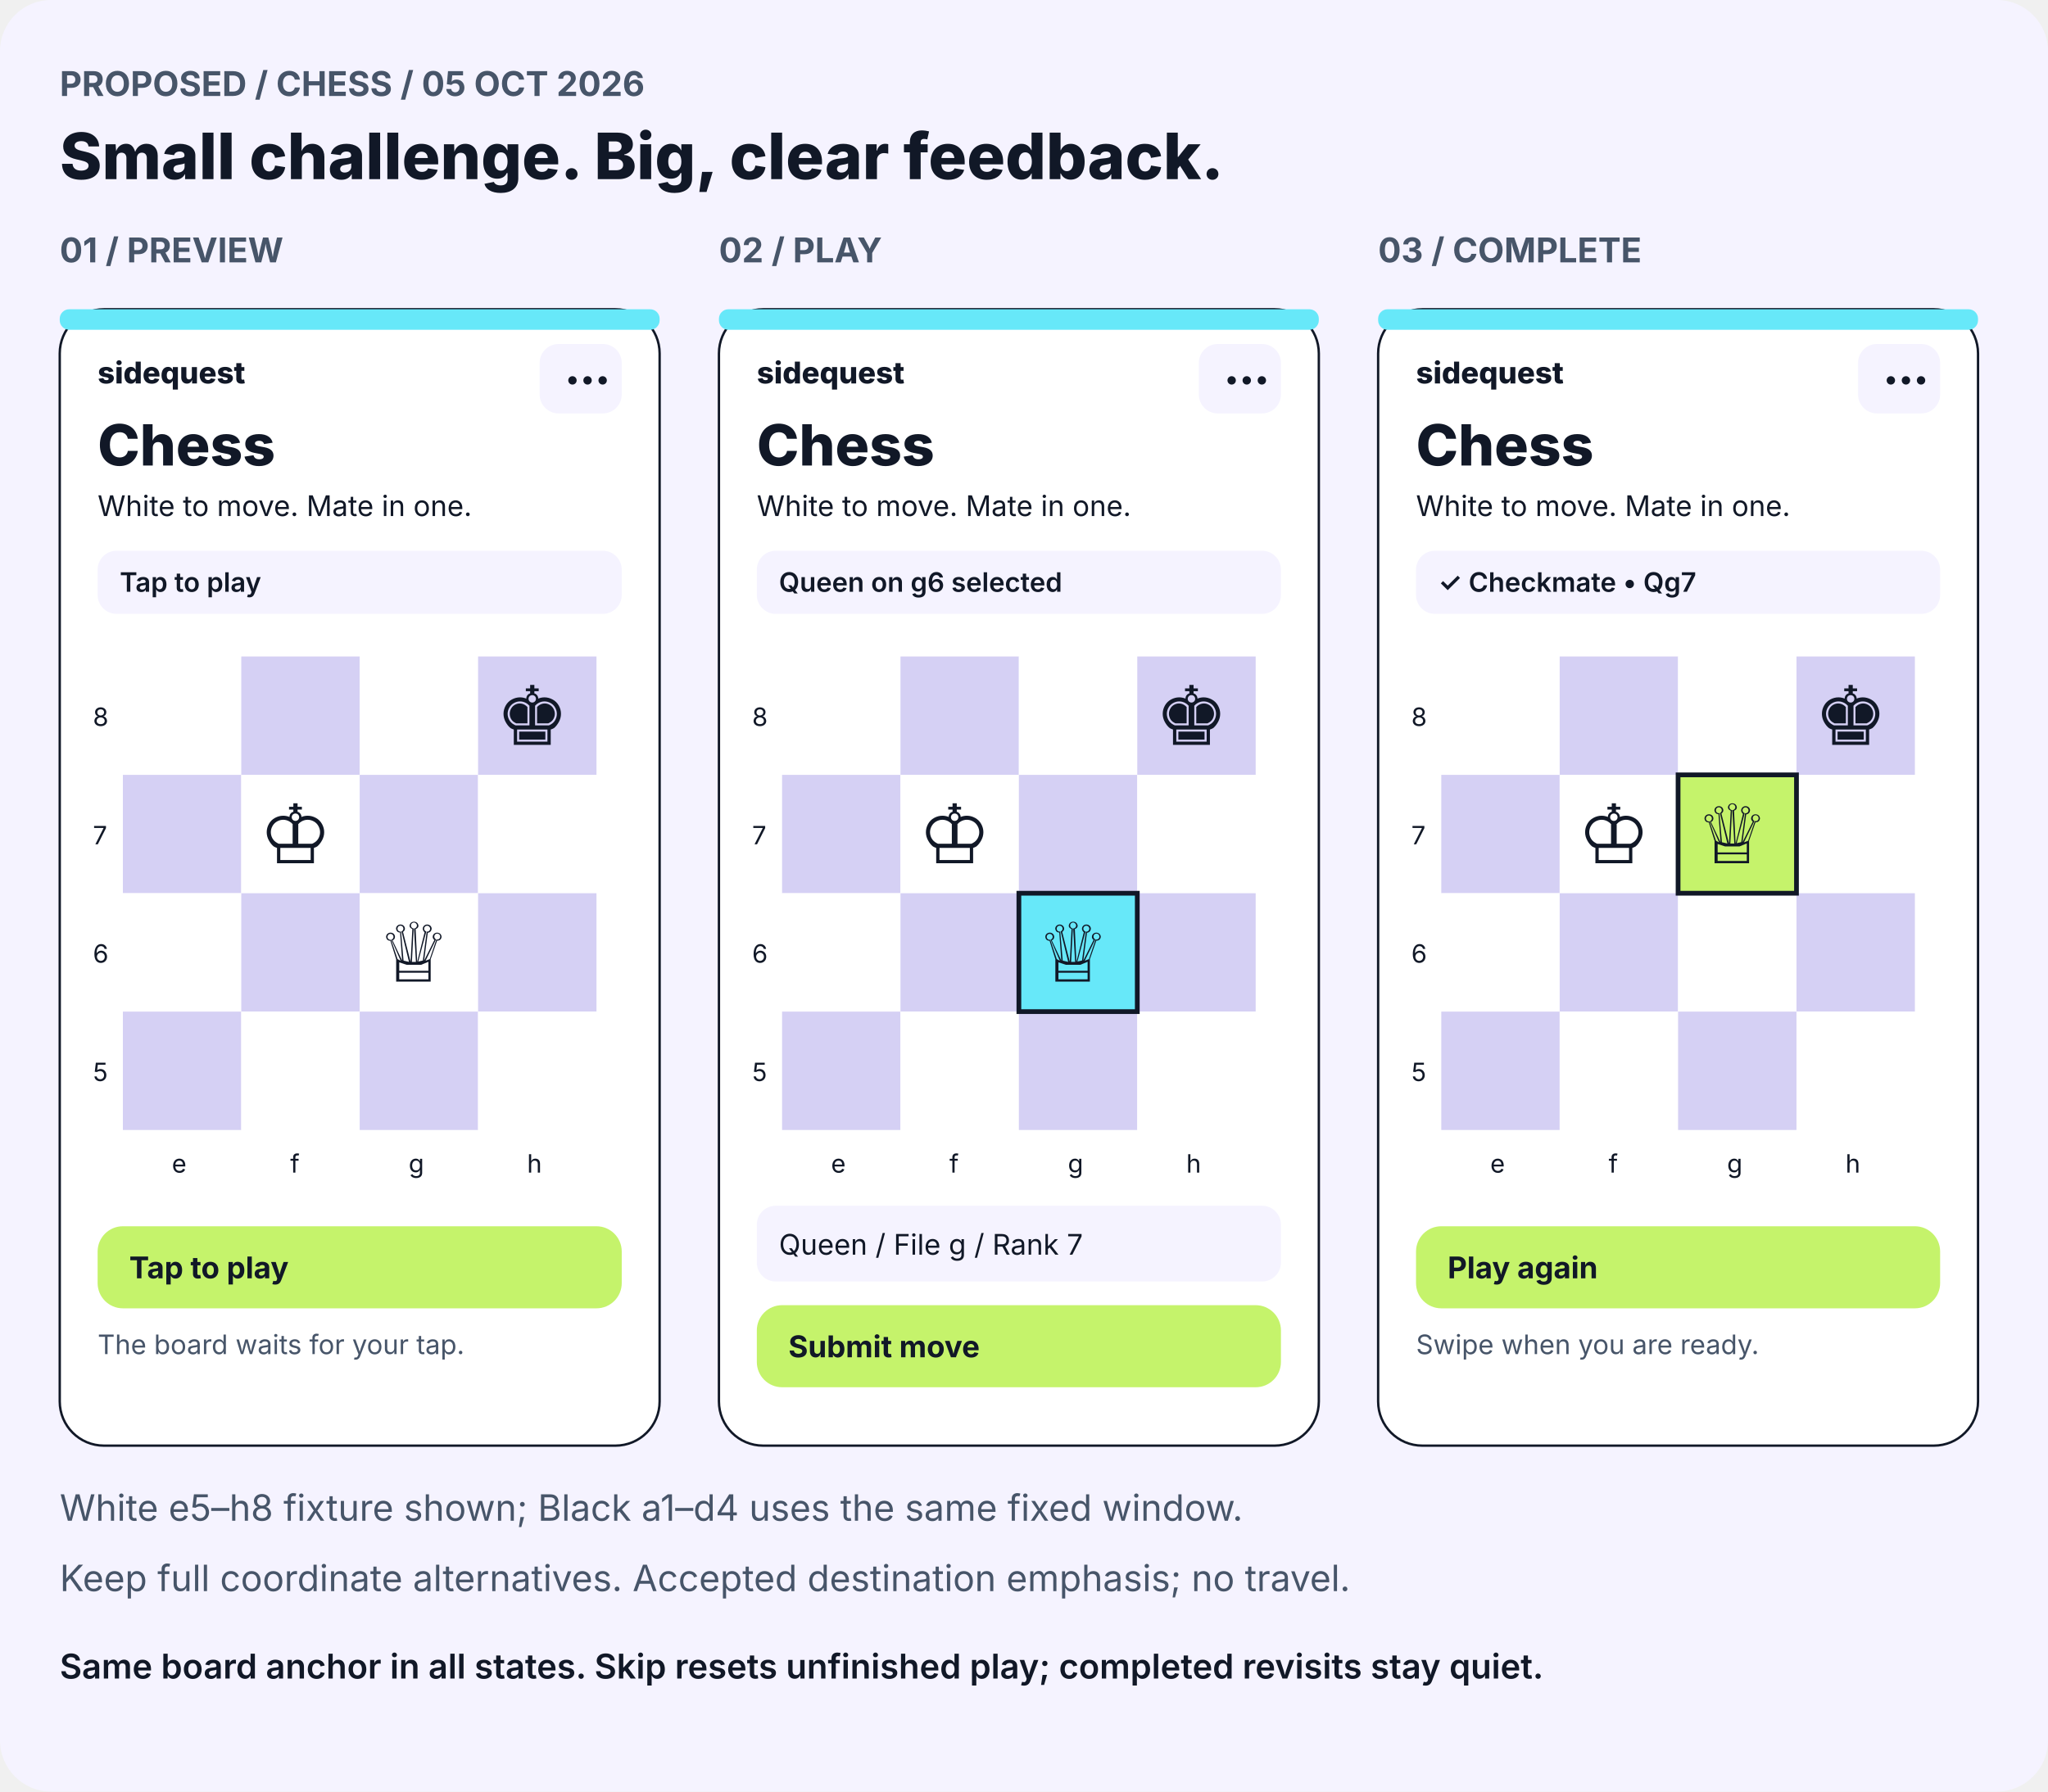
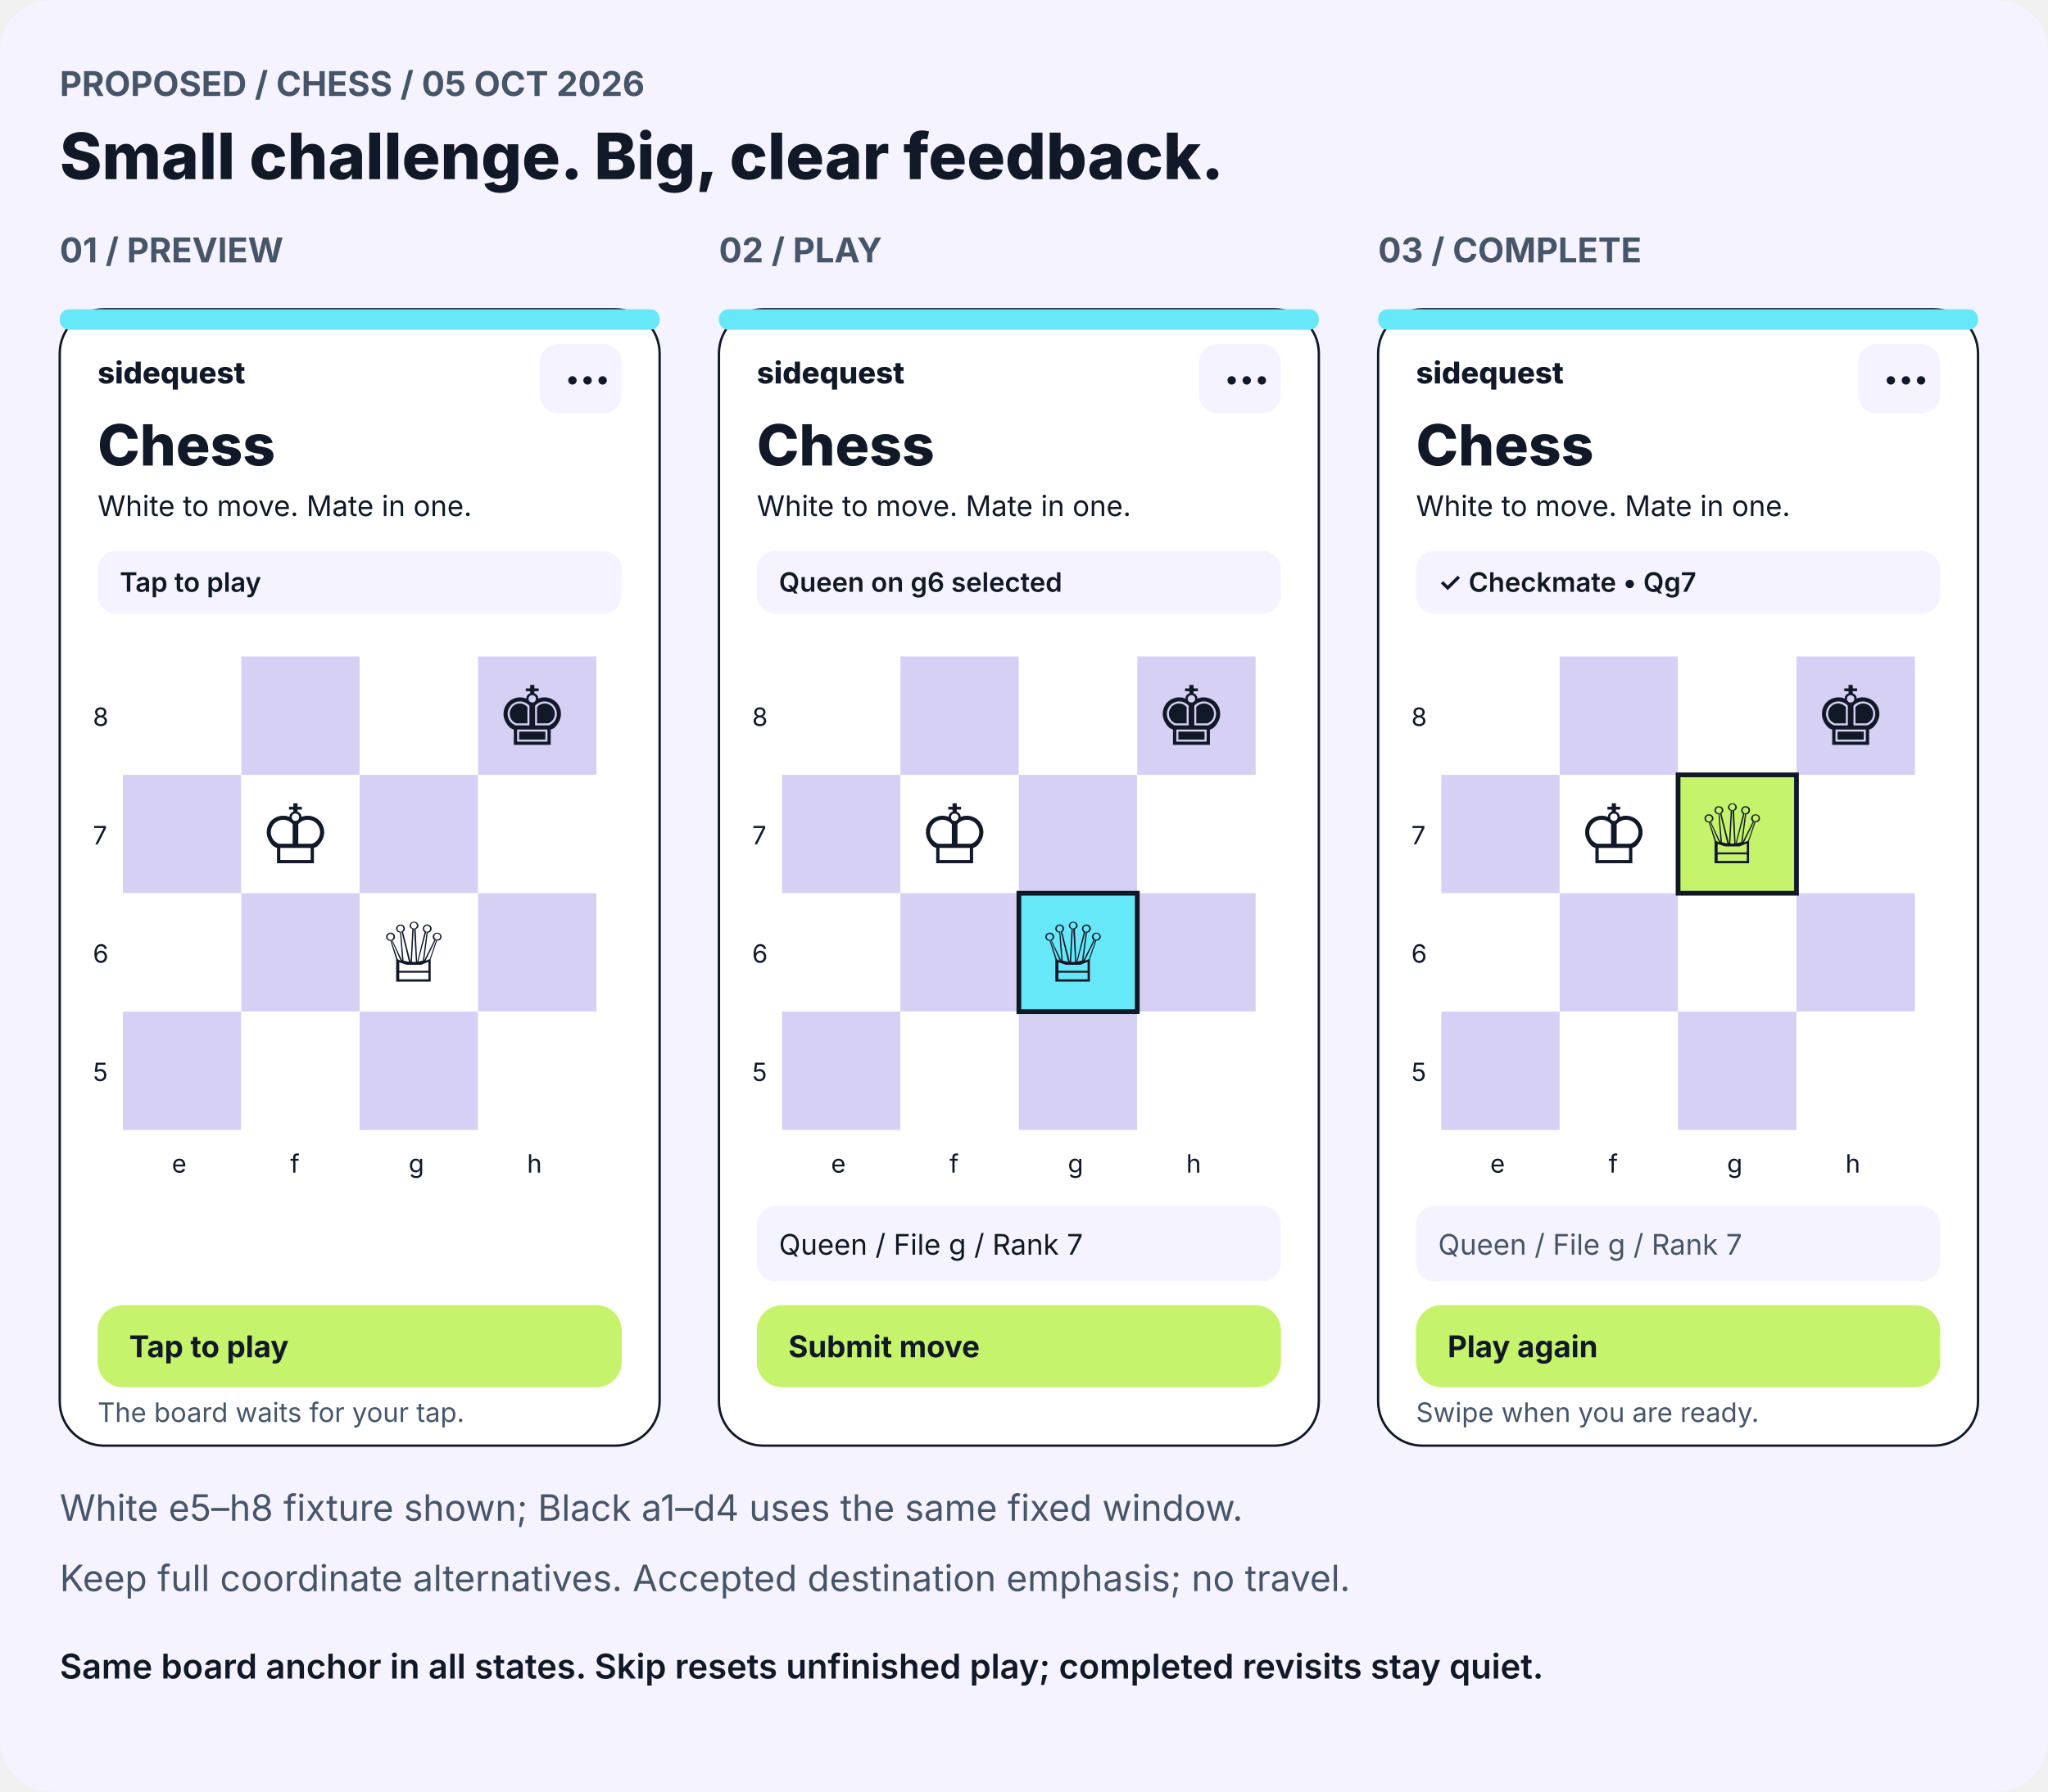
<svg xmlns="http://www.w3.org/2000/svg" width="960" height="840">
  <rect x="0" y="0" width="960" height="840" rx="24" fill="#F5F3FF" stroke="none" stroke-width="1" />
  <text x="28" y="45" font-family="Inter, sans-serif" font-size="16" font-weight="700" fill="#475569">PROPOSED / CHESS / 05 OCT 2026</text>
  <text x="28" y="84" font-family="Inter, sans-serif" font-size="30" font-weight="800" fill="#111827">Small challenge. Big, clear feedback.</text>
  <text x="28" y="123" font-family="Inter, sans-serif" font-size="16" font-weight="700" fill="#475569">01 / PREVIEW</text>
  <g id="Chess-PREVIEW" transform="translate(28,145) scale(.74)">
    <rect x="0" y="0" width="380" height="720" rx="28" fill="#FFFFFF" stroke="#111827" stroke-width="1.5" />
    <rect x="0" y="0" width="380" height="13" rx="6" fill="#67E8F9" stroke="none" stroke-width="1" />
    <text x="24" y="47" font-family="Inter, sans-serif" font-size="19" font-weight="800" fill="#111827">sidequest</text>
    <rect x="304" y="22" width="52" height="44" rx="12" fill="#F5F3FF" stroke="none" stroke-width="1" />
    <text x="320" y="50" font-family="Inter, sans-serif" font-size="17" font-weight="400" fill="#111827">•••</text>
    <text x="24" y="99" font-family="Inter, sans-serif" font-size="36" font-weight="800" fill="#111827">Chess</text>
    <text x="24" y="131" font-family="Inter, sans-serif" font-size="18" font-weight="400" fill="#111827">White to move. Mate in one.</text>
    <rect x="24" y="153" width="332" height="40" rx="12" fill="#F5F3FF" stroke="none" stroke-width="1" />
    <text x="38" y="179" font-family="Inter, sans-serif" font-size="17" font-weight="600" fill="#111827">Tap to play</text>
    <rect x="40" y="220" width="75" height="75" rx="0" fill="#FFFFFF" stroke="none" stroke-width="1" />
    <rect x="115" y="220" width="75" height="75" rx="0" fill="#D5D0F4" stroke="none" stroke-width="1" />
    <rect x="190" y="220" width="75" height="75" rx="0" fill="#FFFFFF" stroke="none" stroke-width="1" />
    <rect x="265" y="220" width="75" height="75" rx="0" fill="#D5D0F4" stroke="none" stroke-width="1" />
    <rect x="40" y="295" width="75" height="75" rx="0" fill="#D5D0F4" stroke="none" stroke-width="1" />
    <rect x="115" y="295" width="75" height="75" rx="0" fill="#FFFFFF" stroke="none" stroke-width="1" />
    <rect x="190" y="295" width="75" height="75" rx="0" fill="#D5D0F4" stroke="none" stroke-width="1" />
    <rect x="265" y="295" width="75" height="75" rx="0" fill="#FFFFFF" stroke="none" stroke-width="1" />
    <rect x="40" y="370" width="75" height="75" rx="0" fill="#FFFFFF" stroke="none" stroke-width="1" />
    <rect x="115" y="370" width="75" height="75" rx="0" fill="#D5D0F4" stroke="none" stroke-width="1" />
    <rect x="190" y="370" width="75" height="75" rx="0" fill="#FFFFFF" stroke="none" stroke-width="1" />
    <rect x="265" y="370" width="75" height="75" rx="0" fill="#D5D0F4" stroke="none" stroke-width="1" />
    <rect x="40" y="445" width="75" height="75" rx="0" fill="#D5D0F4" stroke="none" stroke-width="1" />
    <rect x="115" y="445" width="75" height="75" rx="0" fill="#FFFFFF" stroke="none" stroke-width="1" />
    <rect x="190" y="445" width="75" height="75" rx="0" fill="#D5D0F4" stroke="none" stroke-width="1" />
    <rect x="265" y="445" width="75" height="75" rx="0" fill="#FFFFFF" stroke="none" stroke-width="1" />
    <text x="276" y="276" font-family="Inter, sans-serif" font-size="52" font-weight="700" fill="#111827">♚</text>
    <text x="126" y="351" font-family="Inter, sans-serif" font-size="52" font-weight="700" fill="#111827">♔</text>
    <text x="201" y="426" font-family="Inter, sans-serif" font-size="52" font-weight="700" fill="#111827">♕</text>
    <text x="71" y="547" font-family="Inter, sans-serif" font-size="16" font-weight="400" fill="#111827">e</text>
    <text x="146" y="547" font-family="Inter, sans-serif" font-size="16" font-weight="400" fill="#111827">f</text>
    <text x="221" y="547" font-family="Inter, sans-serif" font-size="16" font-weight="400" fill="#111827">g</text>
    <text x="296" y="547" font-family="Inter, sans-serif" font-size="16" font-weight="400" fill="#111827">h</text>
    <text x="21" y="264" font-family="Inter, sans-serif" font-size="16" font-weight="400" fill="#111827">8</text>
    <text x="21" y="339" font-family="Inter, sans-serif" font-size="16" font-weight="400" fill="#111827">7</text>
    <text x="21" y="414" font-family="Inter, sans-serif" font-size="16" font-weight="400" fill="#111827">6</text>
    <text x="21" y="489" font-family="Inter, sans-serif" font-size="16" font-weight="400" fill="#111827">5</text>
-     <rect x="24" y="581" width="332" height="52" rx="16" fill="#C5F36B" stroke="none" stroke-width="1" />
-     <text x="44" y="614" font-family="Inter, sans-serif" font-size="19" font-weight="700" fill="#111827">Tap to play</text>
-     <text x="24" y="662" font-family="Inter, sans-serif" font-size="17" font-weight="400" fill="#475569">The board waits for your tap.</text>
+     <rect x="24" y="631" width="332" height="52" rx="16" fill="#C5F36B" stroke="none" stroke-width="1" />
+     <text x="44" y="664" font-family="Inter, sans-serif" font-size="19" font-weight="700" fill="#111827">Tap to play</text>
+     <text x="24" y="705" font-family="Inter, sans-serif" font-size="17" font-weight="400" fill="#475569">The board waits for your tap.</text>
  </g>
  <text x="337" y="123" font-family="Inter, sans-serif" font-size="16" font-weight="700" fill="#475569">02 / PLAY</text>
  <g id="Chess-PLAY" transform="translate(337,145) scale(.74)">
    <rect x="0" y="0" width="380" height="720" rx="28" fill="#FFFFFF" stroke="#111827" stroke-width="1.5" />
    <rect x="0" y="0" width="380" height="13" rx="6" fill="#67E8F9" stroke="none" stroke-width="1" />
    <text x="24" y="47" font-family="Inter, sans-serif" font-size="19" font-weight="800" fill="#111827">sidequest</text>
    <rect x="304" y="22" width="52" height="44" rx="12" fill="#F5F3FF" stroke="none" stroke-width="1" />
    <text x="320" y="50" font-family="Inter, sans-serif" font-size="17" font-weight="400" fill="#111827">•••</text>
    <text x="24" y="99" font-family="Inter, sans-serif" font-size="36" font-weight="800" fill="#111827">Chess</text>
    <text x="24" y="131" font-family="Inter, sans-serif" font-size="18" font-weight="400" fill="#111827">White to move. Mate in one.</text>
    <rect x="24" y="153" width="332" height="40" rx="12" fill="#F5F3FF" stroke="none" stroke-width="1" />
    <text x="38" y="179" font-family="Inter, sans-serif" font-size="17" font-weight="600" fill="#111827">Queen on g6 selected</text>
    <rect x="40" y="220" width="75" height="75" rx="0" fill="#FFFFFF" stroke="none" stroke-width="1" />
    <rect x="115" y="220" width="75" height="75" rx="0" fill="#D5D0F4" stroke="none" stroke-width="1" />
    <rect x="190" y="220" width="75" height="75" rx="0" fill="#FFFFFF" stroke="none" stroke-width="1" />
    <rect x="265" y="220" width="75" height="75" rx="0" fill="#D5D0F4" stroke="none" stroke-width="1" />
    <rect x="40" y="295" width="75" height="75" rx="0" fill="#D5D0F4" stroke="none" stroke-width="1" />
    <rect x="115" y="295" width="75" height="75" rx="0" fill="#FFFFFF" stroke="none" stroke-width="1" />
    <rect x="190" y="295" width="75" height="75" rx="0" fill="#D5D0F4" stroke="none" stroke-width="1" />
    <rect x="265" y="295" width="75" height="75" rx="0" fill="#FFFFFF" stroke="none" stroke-width="1" />
    <rect x="40" y="370" width="75" height="75" rx="0" fill="#FFFFFF" stroke="none" stroke-width="1" />
    <rect x="115" y="370" width="75" height="75" rx="0" fill="#D5D0F4" stroke="none" stroke-width="1" />
    <rect x="190" y="370" width="75" height="75" rx="0" fill="#FFFFFF" stroke="none" stroke-width="1" />
    <rect x="265" y="370" width="75" height="75" rx="0" fill="#D5D0F4" stroke="none" stroke-width="1" />
    <rect x="40" y="445" width="75" height="75" rx="0" fill="#D5D0F4" stroke="none" stroke-width="1" />
    <rect x="115" y="445" width="75" height="75" rx="0" fill="#FFFFFF" stroke="none" stroke-width="1" />
    <rect x="190" y="445" width="75" height="75" rx="0" fill="#D5D0F4" stroke="none" stroke-width="1" />
    <rect x="265" y="445" width="75" height="75" rx="0" fill="#FFFFFF" stroke="none" stroke-width="1" />
    <rect x="190" y="370" width="75" height="75" rx="0" fill="#67E8F9" stroke="#111827" stroke-width="3" />
    <text x="276" y="276" font-family="Inter, sans-serif" font-size="52" font-weight="700" fill="#111827">♚</text>
    <text x="126" y="351" font-family="Inter, sans-serif" font-size="52" font-weight="700" fill="#111827">♔</text>
    <text x="201" y="426" font-family="Inter, sans-serif" font-size="52" font-weight="700" fill="#111827">♕</text>
    <text x="71" y="547" font-family="Inter, sans-serif" font-size="16" font-weight="400" fill="#111827">e</text>
    <text x="146" y="547" font-family="Inter, sans-serif" font-size="16" font-weight="400" fill="#111827">f</text>
    <text x="221" y="547" font-family="Inter, sans-serif" font-size="16" font-weight="400" fill="#111827">g</text>
    <text x="296" y="547" font-family="Inter, sans-serif" font-size="16" font-weight="400" fill="#111827">h</text>
    <text x="21" y="264" font-family="Inter, sans-serif" font-size="16" font-weight="400" fill="#111827">8</text>
    <text x="21" y="339" font-family="Inter, sans-serif" font-size="16" font-weight="400" fill="#111827">7</text>
    <text x="21" y="414" font-family="Inter, sans-serif" font-size="16" font-weight="400" fill="#111827">6</text>
    <text x="21" y="489" font-family="Inter, sans-serif" font-size="16" font-weight="400" fill="#111827">5</text>
    <rect x="24" y="568" width="332" height="48" rx="12" fill="#F5F3FF" stroke="none" stroke-width="1" />
    <text x="38" y="599" font-family="Inter, sans-serif" font-size="18" font-weight="400" fill="#111827">Queen  /  File g  /  Rank 7</text>
    <rect x="24" y="631" width="332" height="52" rx="16" fill="#C5F36B" stroke="none" stroke-width="1" />
    <text x="44" y="664" font-family="Inter, sans-serif" font-size="19" font-weight="700" fill="#111827">Submit move</text>
  </g>
  <text x="646" y="123" font-family="Inter, sans-serif" font-size="16" font-weight="700" fill="#475569">03 / COMPLETE</text>
  <g id="Chess-COMPLETE" transform="translate(646,145) scale(.74)">
    <rect x="0" y="0" width="380" height="720" rx="28" fill="#FFFFFF" stroke="#111827" stroke-width="1.5" />
    <rect x="0" y="0" width="380" height="13" rx="6" fill="#67E8F9" stroke="none" stroke-width="1" />
    <text x="24" y="47" font-family="Inter, sans-serif" font-size="19" font-weight="800" fill="#111827">sidequest</text>
    <rect x="304" y="22" width="52" height="44" rx="12" fill="#F5F3FF" stroke="none" stroke-width="1" />
    <text x="320" y="50" font-family="Inter, sans-serif" font-size="17" font-weight="400" fill="#111827">•••</text>
    <text x="24" y="99" font-family="Inter, sans-serif" font-size="36" font-weight="800" fill="#111827">Chess</text>
    <text x="24" y="131" font-family="Inter, sans-serif" font-size="18" font-weight="400" fill="#111827">White to move. Mate in one.</text>
    <rect x="24" y="153" width="332" height="40" rx="12" fill="#F5F3FF" stroke="none" stroke-width="1" />
    <text x="38" y="179" font-family="Inter, sans-serif" font-size="17" font-weight="600" fill="#111827">✓ Checkmate • Qg7</text>
    <rect x="40" y="220" width="75" height="75" rx="0" fill="#FFFFFF" stroke="none" stroke-width="1" />
    <rect x="115" y="220" width="75" height="75" rx="0" fill="#D5D0F4" stroke="none" stroke-width="1" />
    <rect x="190" y="220" width="75" height="75" rx="0" fill="#FFFFFF" stroke="none" stroke-width="1" />
    <rect x="265" y="220" width="75" height="75" rx="0" fill="#D5D0F4" stroke="none" stroke-width="1" />
    <rect x="40" y="295" width="75" height="75" rx="0" fill="#D5D0F4" stroke="none" stroke-width="1" />
    <rect x="115" y="295" width="75" height="75" rx="0" fill="#FFFFFF" stroke="none" stroke-width="1" />
    <rect x="190" y="295" width="75" height="75" rx="0" fill="#D5D0F4" stroke="none" stroke-width="1" />
    <rect x="265" y="295" width="75" height="75" rx="0" fill="#FFFFFF" stroke="none" stroke-width="1" />
    <rect x="40" y="370" width="75" height="75" rx="0" fill="#FFFFFF" stroke="none" stroke-width="1" />
    <rect x="115" y="370" width="75" height="75" rx="0" fill="#D5D0F4" stroke="none" stroke-width="1" />
    <rect x="190" y="370" width="75" height="75" rx="0" fill="#FFFFFF" stroke="none" stroke-width="1" />
    <rect x="265" y="370" width="75" height="75" rx="0" fill="#D5D0F4" stroke="none" stroke-width="1" />
    <rect x="40" y="445" width="75" height="75" rx="0" fill="#D5D0F4" stroke="none" stroke-width="1" />
    <rect x="115" y="445" width="75" height="75" rx="0" fill="#FFFFFF" stroke="none" stroke-width="1" />
    <rect x="190" y="445" width="75" height="75" rx="0" fill="#D5D0F4" stroke="none" stroke-width="1" />
    <rect x="265" y="445" width="75" height="75" rx="0" fill="#FFFFFF" stroke="none" stroke-width="1" />
    <rect x="190" y="295" width="75" height="75" rx="0" fill="#C5F36B" stroke="#111827" stroke-width="3" />
    <text x="276" y="276" font-family="Inter, sans-serif" font-size="52" font-weight="700" fill="#111827">♚</text>
    <text x="126" y="351" font-family="Inter, sans-serif" font-size="52" font-weight="700" fill="#111827">♔</text>
    <text x="201" y="351" font-family="Inter, sans-serif" font-size="52" font-weight="700" fill="#111827">♕</text>
    <text x="71" y="547" font-family="Inter, sans-serif" font-size="16" font-weight="400" fill="#111827">e</text>
    <text x="146" y="547" font-family="Inter, sans-serif" font-size="16" font-weight="400" fill="#111827">f</text>
    <text x="221" y="547" font-family="Inter, sans-serif" font-size="16" font-weight="400" fill="#111827">g</text>
    <text x="296" y="547" font-family="Inter, sans-serif" font-size="16" font-weight="400" fill="#111827">h</text>
    <text x="21" y="264" font-family="Inter, sans-serif" font-size="16" font-weight="400" fill="#111827">8</text>
    <text x="21" y="339" font-family="Inter, sans-serif" font-size="16" font-weight="400" fill="#111827">7</text>
    <text x="21" y="414" font-family="Inter, sans-serif" font-size="16" font-weight="400" fill="#111827">6</text>
    <text x="21" y="489" font-family="Inter, sans-serif" font-size="16" font-weight="400" fill="#111827">5</text>
-     <rect x="24" y="581" width="332" height="52" rx="16" fill="#C5F36B" stroke="none" stroke-width="1" />
-     <text x="44" y="614" font-family="Inter, sans-serif" font-size="19" font-weight="700" fill="#111827">Play again</text>
-     <text x="24" y="662" font-family="Inter, sans-serif" font-size="17" font-weight="400" fill="#475569">Swipe when you are ready.</text>
+     <rect x="24" y="631" width="332" height="52" rx="16" fill="#C5F36B" stroke="none" stroke-width="1" />
+     <text x="44" y="664" font-family="Inter, sans-serif" font-size="19" font-weight="700" fill="#111827">Play again</text>
+     <text x="24" y="705" font-family="Inter, sans-serif" font-size="17" font-weight="400" fill="#475569">Swipe when you are ready.</text>
+     <rect x="24" y="568" width="332" height="48" rx="12" fill="#F5F3FF" stroke="none" stroke-width="1" />
+     <text x="38" y="599" font-family="Inter, sans-serif" font-size="18" font-weight="400" fill="#475569">Queen / File g / Rank 7</text>
  </g>
  <text x="28" y="713" font-family="Inter, sans-serif" font-size="17" font-weight="400" fill="#475569">White e5–h8 fixture shown; Black a1–d4 uses the same fixed window.</text>
  <text x="28" y="746" font-family="Inter, sans-serif" font-size="17" font-weight="400" fill="#475569">Keep full coordinate alternatives. Accepted destination emphasis; no travel.</text>
  <text x="28" y="787" font-family="Inter, sans-serif" font-size="16" font-weight="600" fill="#111827">Same board anchor in all states. Skip resets unfinished play; completed revisits stay quiet.</text>
</svg>
